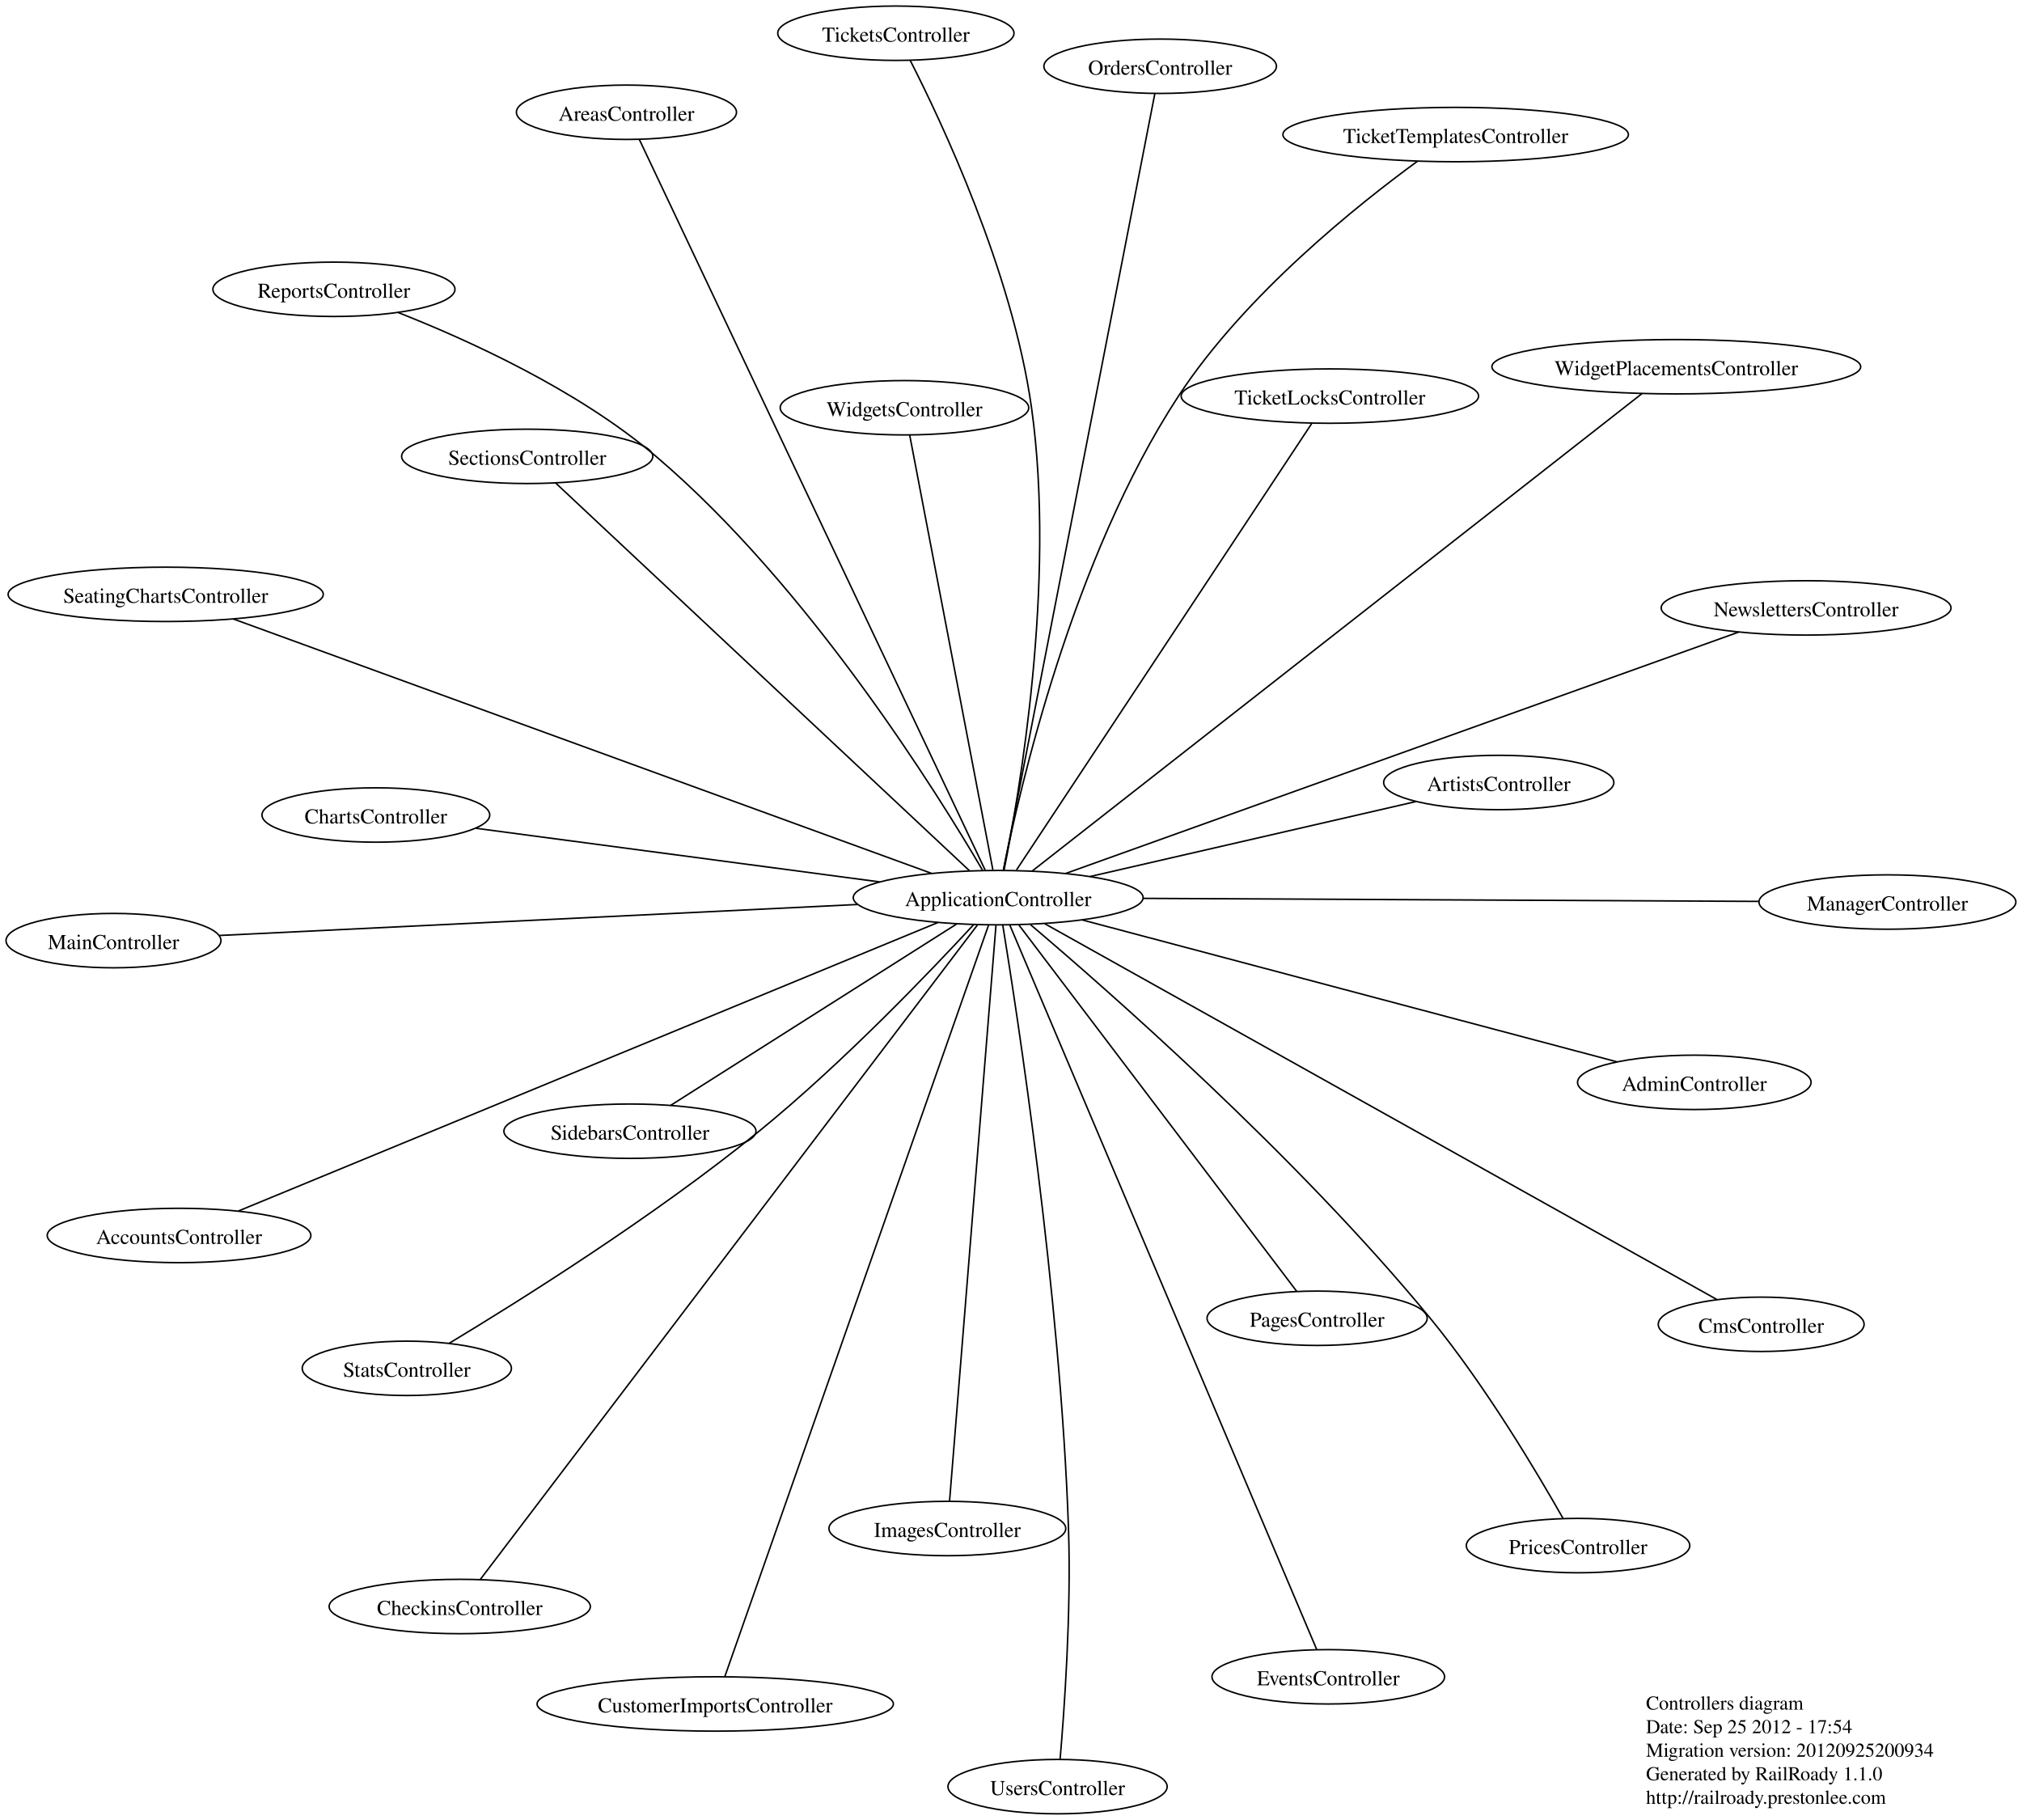
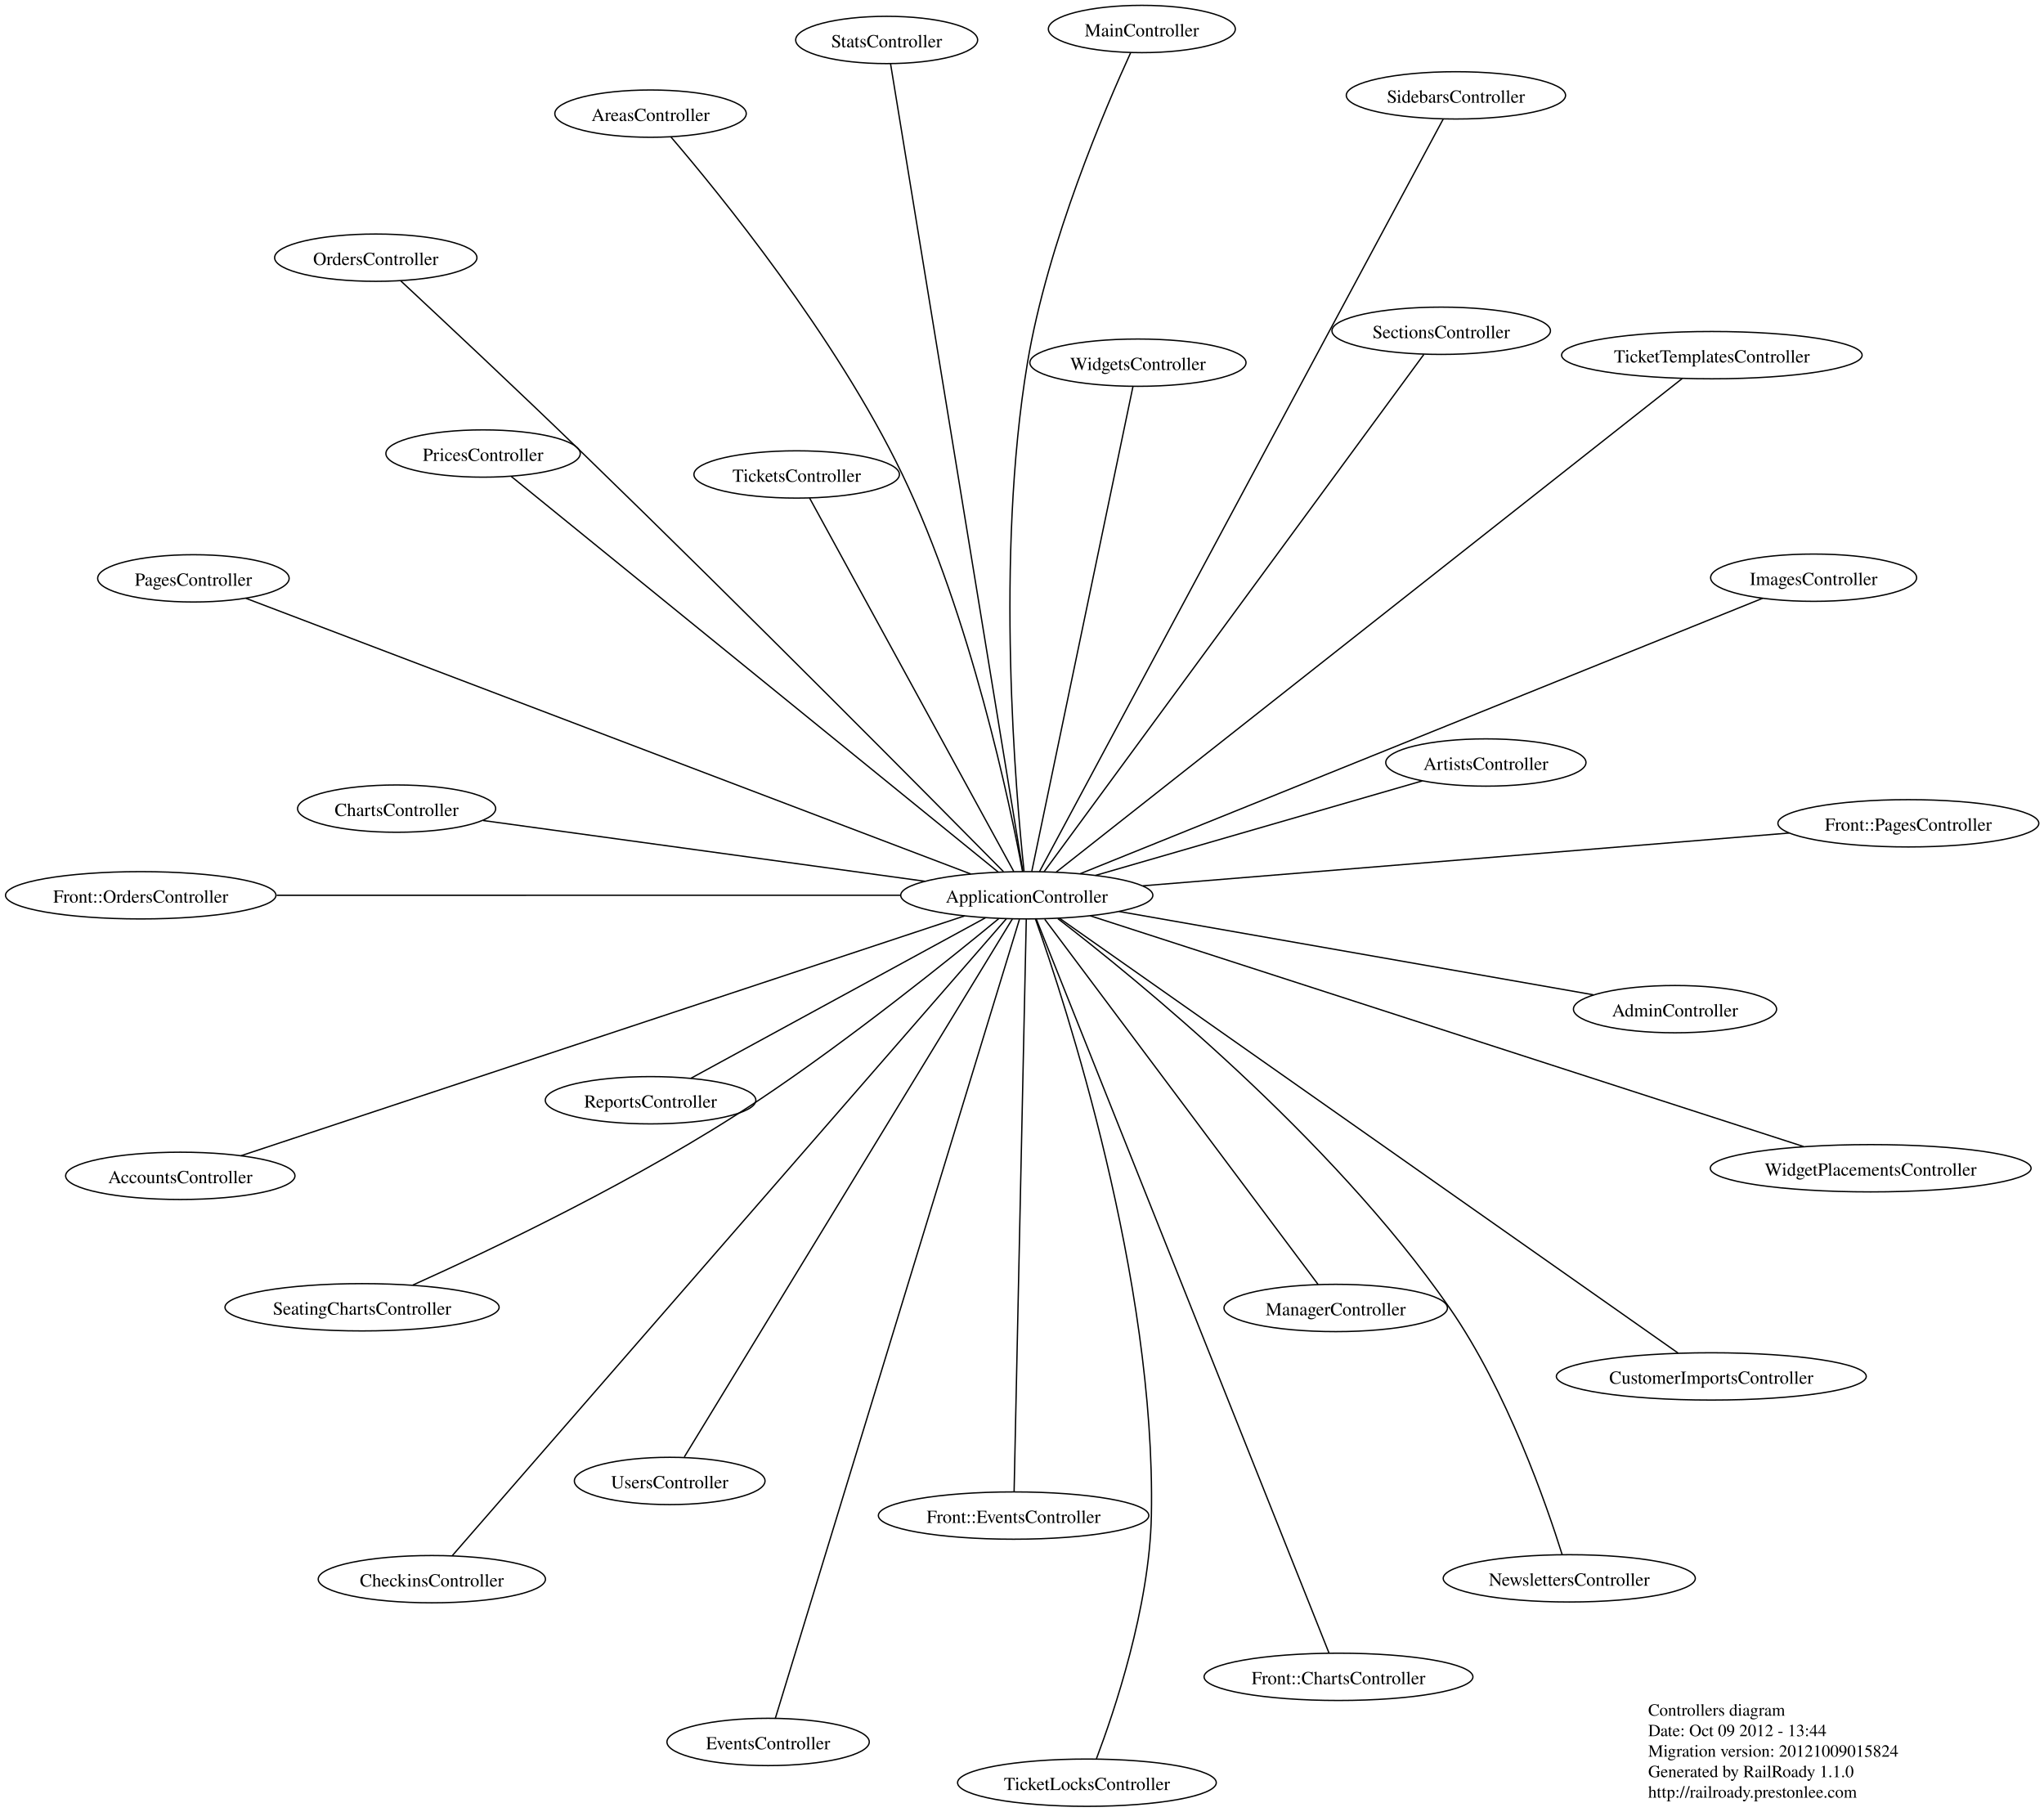
- <svg xmlns="http://www.w3.org/2000/svg" width="1339pt" height="1205pt" viewBox="0.00 0.00 1338.82 1205.01">
-   <g id="graph1" class="graph" transform="scale(1 1) rotate(0) translate(4 1201.01)">
-     <polygon fill="white" stroke="white" points="-4,5 -4,-1201.01 1335.82,-1201.01 1335.82,5 -4,5" />
+ <svg xmlns="http://www.w3.org/2000/svg" width="1556pt" height="1379pt" viewBox="0.00 0.00 1556.20 1379.03">
+   <g id="graph1" class="graph" transform="scale(1 1) rotate(0) translate(4 1375.03)">
+     <polygon fill="white" stroke="white" points="-4,5 -4,-1375.03 1553.2,-1375.03 1553.2,5 -4,5" />
    <g id="node1" class="node">
-       <text text-anchor="start" x="1085.94" y="-69" font-family="Times,serif" font-size="13.00">Controllers diagram</text>
-       <text text-anchor="start" x="1085.94" y="-53.4" font-family="Times,serif" font-size="13.00">Date: Sep 25 2012 - 17:54</text>
-       <text text-anchor="start" x="1085.94" y="-37.8" font-family="Times,serif" font-size="13.00">Migration version: 20120925200934</text>
-       <text text-anchor="start" x="1085.94" y="-22.2" font-family="Times,serif" font-size="13.00">Generated by RailRoady 1.1.0</text>
-       <text text-anchor="start" x="1085.94" y="-6.6" font-family="Times,serif" font-size="13.00">http://railroady.prestonlee.com</text>
+       <text text-anchor="start" x="1250.85" y="-69" font-family="Times,serif" font-size="13.00">Controllers diagram</text>
+       <text text-anchor="start" x="1250.85" y="-53.4" font-family="Times,serif" font-size="13.00">Date: Oct 09 2012 - 13:44</text>
+       <text text-anchor="start" x="1250.85" y="-37.8" font-family="Times,serif" font-size="13.00">Migration version: 20121009015824</text>
+       <text text-anchor="start" x="1250.85" y="-22.2" font-family="Times,serif" font-size="13.00">Generated by RailRoady 1.1.0</text>
+       <text text-anchor="start" x="1250.85" y="-6.6" font-family="Times,serif" font-size="13.00">http://railroady.prestonlee.com</text>
    </g>
    <g id="node2" class="node">
-       <ellipse fill="none" stroke="black" cx="114.478" cy="-382.943" rx="87.305" ry="18" />
-       <text text-anchor="middle" x="114.478" y="-377.343" font-family="Times,serif" font-size="14.00">AccountsController</text>
+       <ellipse fill="none" stroke="black" cx="133.272" cy="-479.974" rx="87.305" ry="18" />
+       <text text-anchor="middle" x="133.272" y="-474.374" font-family="Times,serif" font-size="14.00">AccountsController</text>
    </g>
    <g id="node3" class="node">
-       <ellipse fill="none" stroke="black" cx="1117.91" cy="-484.342" rx="77.333" ry="18" />
-       <text text-anchor="middle" x="1117.91" y="-478.742" font-family="Times,serif" font-size="14.00">AdminController</text>
+       <ellipse fill="none" stroke="black" cx="1271.27" cy="-606.875" rx="77.333" ry="18" />
+       <text text-anchor="middle" x="1271.27" y="-601.275" font-family="Times,serif" font-size="14.00">AdminController</text>
    </g>
    <g id="node4" class="node">
-       <ellipse fill="none" stroke="black" cx="656.927" cy="-606.63" rx="95.984" ry="18" />
-       <text text-anchor="middle" x="656.927" y="-601.03" font-family="Times,serif" font-size="14.00">ApplicationController</text>
+       <ellipse fill="none" stroke="black" cx="777.746" cy="-693.557" rx="95.984" ry="18" />
+       <text text-anchor="middle" x="777.746" y="-687.957" font-family="Times,serif" font-size="14.00">ApplicationController</text>
    </g>
    <g id="edge2" class="edge">
-       <path fill="none" stroke="black" d="M617.039,-590.182C516.479,-548.715 253.523,-440.281 153.692,-399.114" />
+       <path fill="none" stroke="black" d="M730.356,-677.852C610.737,-638.209 297.709,-534.47 179.43,-495.271" />
    </g>
    <g id="edge4" class="edge">
-       <path fill="none" stroke="black" d="M712.532,-591.879C802.691,-567.962 979.456,-521.07 1066.7,-497.925" />
+       <path fill="none" stroke="black" d="M847.931,-681.23C944.532,-664.263 1116.95,-633.98 1209.12,-617.791" />
    </g>
    <g id="node5" class="node">
-       <ellipse fill="none" stroke="black" cx="410.751" cy="-1126.68" rx="72.877" ry="18" />
-       <text text-anchor="middle" x="410.751" y="-1121.08" font-family="Times,serif" font-size="14.00">AreasController</text>
+       <ellipse fill="none" stroke="black" cx="491.289" cy="-1288.6" rx="72.877" ry="18" />
+       <text text-anchor="middle" x="491.289" y="-1283" font-family="Times,serif" font-size="14.00">AreasController</text>
    </g>
    <g id="edge6" class="edge">
-       <path fill="none" stroke="black" d="M648.31,-624.834C610.227,-705.284 457.239,-1028.47 419.298,-1108.63" />
+       <path fill="none" stroke="black" d="M774.517,-711.66C765.156,-761.679 735.289,-905.254 682.968,-1013.99 632.17,-1119.56 542.586,-1229.07 506.745,-1270.92" />
    </g>
    <g id="node6" class="node">
-       <ellipse fill="none" stroke="black" cx="988.409" cy="-682.881" rx="76.228" ry="18" />
-       <text text-anchor="middle" x="988.409" y="-677.281" font-family="Times,serif" font-size="14.00">ArtistsController</text>
+       <ellipse fill="none" stroke="black" cx="1127.27" cy="-794.629" rx="76.228" ry="18" />
+       <text text-anchor="middle" x="1127.27" y="-789.029" font-family="Times,serif" font-size="14.00">ArtistsController</text>
    </g>
    <g id="edge8" class="edge">
-       <path fill="none" stroke="black" d="M717.726,-620.616C779.405,-634.804 874.023,-656.569 933.497,-670.25" />
+       <path fill="none" stroke="black" d="M830.073,-708.689C897.393,-728.156 1013.42,-761.709 1078.81,-780.617" />
    </g>
    <g id="node7" class="node">
-       <ellipse fill="none" stroke="black" cx="244.808" cy="-661.362" rx="75.414" ry="18" />
-       <text text-anchor="middle" x="244.808" y="-655.762" font-family="Times,serif" font-size="14.00">ChartsController</text>
+       <ellipse fill="none" stroke="black" cx="297.966" cy="-759.529" rx="75.414" ry="18" />
+       <text text-anchor="middle" x="297.966" y="-753.929" font-family="Times,serif" font-size="14.00">ChartsController</text>
    </g>
    <g id="edge10" class="edge">
-       <path fill="none" stroke="black" d="M578.44,-617.054C501.022,-627.335 383.994,-642.878 311.102,-652.558" />
+       <path fill="none" stroke="black" d="M700.128,-704.23C606.773,-717.067 451.697,-738.39 363.891,-750.464" />
    </g>
    <g id="node8" class="node">
-       <ellipse fill="none" stroke="black" cx="300.352" cy="-137.262" rx="86.505" ry="18" />
-       <text text-anchor="middle" x="300.352" y="-131.662" font-family="Times,serif" font-size="14.00">CheckinsController</text>
+       <ellipse fill="none" stroke="black" cx="324.78" cy="-172.933" rx="86.505" ry="18" />
+       <text text-anchor="middle" x="324.78" y="-167.333" font-family="Times,serif" font-size="14.00">CheckinsController</text>
    </g>
    <g id="edge12" class="edge">
-       <path fill="none" stroke="black" d="M643.384,-588.804C586.902,-514.455 370.416,-229.489 313.908,-155.107" />
+       <path fill="none" stroke="black" d="M762.154,-675.636C692.46,-595.533 409.866,-270.729 340.307,-190.779" />
    </g>
    <g id="node9" class="node">
-       <ellipse fill="none" stroke="black" cx="1162.19" cy="-324.128" rx="68.161" ry="18" />
-       <text text-anchor="middle" x="1162.19" y="-318.528" font-family="Times,serif" font-size="14.00">CmsController</text>
+       <ellipse fill="none" stroke="black" cx="1298.9" cy="-327.286" rx="117.986" ry="18" />
+       <text text-anchor="middle" x="1298.9" y="-321.686" font-family="Times,serif" font-size="14.00">CustomerImportsController</text>
    </g>
    <g id="edge14" class="edge">
-       <path fill="none" stroke="black" d="M687.773,-589.384C778.619,-538.591 1044.35,-390.014 1133.02,-340.441" />
+       <path fill="none" stroke="black" d="M802.531,-676.138C890.222,-614.508 1185.25,-407.16 1273.66,-345.027" />
    </g>
    <g id="node10" class="node">
-       <ellipse fill="none" stroke="black" cx="469.537" cy="-72.74" rx="117.986" ry="18" />
-       <text text-anchor="middle" x="469.537" y="-67.14" font-family="Times,serif" font-size="14.00">CustomerImportsController</text>
+       <ellipse fill="none" stroke="black" cx="580.798" cy="-49.017" rx="77.02" ry="18" />
+       <text text-anchor="middle" x="580.798" y="-43.417" font-family="Times,serif" font-size="14.00">EventsController</text>
    </g>
    <g id="edge16" class="edge">
-       <path fill="none" stroke="black" d="M650.585,-588.561C621.911,-506.867 504.548,-172.49 475.877,-90.805" />
+       <path fill="none" stroke="black" d="M772.169,-675.306C743.686,-582.092 614.695,-159.947 586.327,-67.109" />
    </g>
    <g id="node11" class="node">
-       <ellipse fill="none" stroke="black" cx="875.519" cy="-90.713" rx="77.02" ry="18" />
-       <text text-anchor="middle" x="875.519" y="-85.113" font-family="Times,serif" font-size="14.00">EventsController</text>
+       <ellipse fill="none" stroke="black" cx="1015.07" cy="-98.587" rx="102.353" ry="18" />
+       <text text-anchor="middle" x="1015.07" y="-92.987" font-family="Times,serif" font-size="14.00">Front::ChartsController</text>
    </g>
    <g id="edge18" class="edge">
-       <path fill="none" stroke="black" d="M664.578,-588.571C698.394,-508.761 834.24,-188.141 867.93,-108.626" />
+       <path fill="none" stroke="black" d="M784.978,-675.426C820.129,-587.302 972.868,-204.384 1007.89,-116.576" />
    </g>
    <g id="node12" class="node">
-       <ellipse fill="none" stroke="black" cx="623.263" cy="-188.905" rx="78.424" ry="18" />
-       <text text-anchor="middle" x="623.263" y="-183.305" font-family="Times,serif" font-size="14.00">ImagesController</text>
+       <ellipse fill="none" stroke="black" cx="767.698" cy="-221.359" rx="102.959" ry="18" />
+       <text text-anchor="middle" x="767.698" y="-215.759" font-family="Times,serif" font-size="14.00">Front::EventsController</text>
    </g>
    <g id="edge20" class="edge">
-       <path fill="none" stroke="black" d="M655.459,-588.413C649.916,-519.633 630.295,-276.16 624.739,-207.218" />
+       <path fill="none" stroke="black" d="M777.358,-675.336C775.759,-600.167 769.682,-314.594 768.085,-239.527" />
    </g>
    <g id="node13" class="node">
-       <ellipse fill="none" stroke="black" cx="71.057" cy="-578.182" rx="71.171" ry="18" />
-       <text text-anchor="middle" x="71.057" y="-572.582" font-family="Times,serif" font-size="14.00">MainController</text>
+       <ellipse fill="none" stroke="black" cx="103.15" cy="-693.55" rx="102.952" ry="18" />
+       <text text-anchor="middle" x="103.15" y="-687.95" font-family="Times,serif" font-size="14.00">Front::OrdersController</text>
    </g>
    <g id="edge22" class="edge">
-       <path fill="none" stroke="black" d="M563.77,-602.107C446.25,-596.4 246.796,-586.715 141.306,-581.593" />
+       <path fill="none" stroke="black" d="M681.451,-693.556C555.585,-693.555 335.995,-693.552 206.66,-693.551" />
    </g>
    <g id="node14" class="node">
-       <ellipse fill="none" stroke="black" cx="1245.8" cy="-603.728" rx="85.072" ry="18" />
-       <text text-anchor="middle" x="1245.8" y="-598.128" font-family="Times,serif" font-size="14.00">ManagerController</text>
+       <ellipse fill="none" stroke="black" cx="1448.93" cy="-748.352" rx="99.328" ry="18" />
+       <text text-anchor="middle" x="1448.93" y="-742.752" font-family="Times,serif" font-size="14.00">Front::PagesController</text>
    </g>
    <g id="edge24" class="edge">
-       <path fill="none" stroke="black" d="M753.179,-606.156C866.336,-605.598 1052.38,-604.681 1160.55,-604.148" />
+       <path fill="none" stroke="black" d="M866.181,-700.777C993.973,-711.21 1229.06,-730.402 1358.15,-740.941" />
    </g>
    <g id="node15" class="node">
-       <ellipse fill="none" stroke="black" cx="1191.94" cy="-798.493" rx="95.977" ry="18" />
-       <text text-anchor="middle" x="1191.94" y="-792.893" font-family="Times,serif" font-size="14.00">NewslettersController</text>
+       <ellipse fill="none" stroke="black" cx="1376.8" cy="-935.323" rx="78.424" ry="18" />
+       <text text-anchor="middle" x="1376.8" y="-929.723" font-family="Times,serif" font-size="14.00">ImagesController</text>
    </g>
    <g id="edge26" class="edge">
-       <path fill="none" stroke="black" d="M701.621,-622.658C802.454,-658.819 1046.66,-746.394 1147.37,-782.511" />
+       <path fill="none" stroke="black" d="M818.45,-709.985C928.397,-754.356 1230.3,-876.197 1338,-919.662" />
    </g>
    <g id="node16" class="node">
-       <ellipse fill="none" stroke="black" cx="764.19" cy="-1157.14" rx="77.013" ry="18" />
-       <text text-anchor="middle" x="764.19" y="-1151.54" font-family="Times,serif" font-size="14.00">OrdersController</text>
+       <ellipse fill="none" stroke="black" cx="865.343" cy="-1353.03" rx="71.171" ry="18" />
+       <text text-anchor="middle" x="865.343" y="-1347.43" font-family="Times,serif" font-size="14.00">MainController</text>
    </g>
    <g id="edge28" class="edge">
-       <path fill="none" stroke="black" d="M660.435,-624.634C676.664,-707.929 744.367,-1055.4 760.655,-1138.99" />
+       <path fill="none" stroke="black" d="M775.648,-711.912C769.52,-769.472 753.584,-951.372 778.242,-1098.84 793.628,-1190.87 838.135,-1294.25 856.871,-1335.08" />
    </g>
    <g id="node17" class="node">
-       <ellipse fill="none" stroke="black" cx="868.126" cy="-328.124" rx="72.891" ry="18" />
-       <text text-anchor="middle" x="868.126" y="-322.524" font-family="Times,serif" font-size="14.00">PagesController</text>
+       <ellipse fill="none" stroke="black" cx="1012.95" cy="-379.386" rx="85.072" ry="18" />
+       <text text-anchor="middle" x="1012.95" y="-373.786" font-family="Times,serif" font-size="14.00">ManagerController</text>
    </g>
    <g id="edge30" class="edge">
-       <path fill="none" stroke="black" d="M670.46,-588.785C708.606,-538.481 816.697,-395.943 854.706,-345.821" />
+       <path fill="none" stroke="black" d="M791.408,-675.308C833.076,-619.65 958.215,-452.494 999.54,-397.294" />
    </g>
    <g id="node18" class="node">
-       <ellipse fill="none" stroke="black" cx="1040.92" cy="-177.603" rx="73.996" ry="18" />
-       <text text-anchor="middle" x="1040.92" y="-172.003" font-family="Times,serif" font-size="14.00">PricesController</text>
+       <ellipse fill="none" stroke="black" cx="1190.76" cy="-173.56" rx="95.977" ry="18" />
+       <text text-anchor="middle" x="1190.76" y="-167.96" font-family="Times,serif" font-size="14.00">NewslettersController</text>
    </g>
    <g id="edge32" class="edge">
-       <path fill="none" stroke="black" d="M678.248,-588.817C728.015,-546.641 854.336,-436.1 942.985,-328.198 979.611,-283.617 1014.45,-224.824 1030.95,-195.641" />
+       <path fill="none" stroke="black" d="M801.364,-675.812C859.037,-631.469 1008.94,-509.976 1099.59,-379.502 1143.43,-316.404 1173.69,-228.835 1185.38,-191.537" />
    </g>
    <g id="node19" class="node">
-       <ellipse fill="none" stroke="black" cx="217.044" cy="-1009.45" rx="80.159" ry="18" />
-       <text text-anchor="middle" x="217.044" y="-1003.85" font-family="Times,serif" font-size="14.00">ReportsController</text>
+       <ellipse fill="none" stroke="black" cx="282.104" cy="-1178.94" rx="77.013" ry="18" />
+       <text text-anchor="middle" x="282.104" y="-1173.34" font-family="Times,serif" font-size="14.00">OrdersController</text>
    </g>
    <g id="edge34" class="edge">
-       <path fill="none" stroke="black" d="M646.53,-624.848C617.628,-674.236 531.723,-812.749 430.085,-899.018 377.997,-943.23 305.214,-976.115 259.629,-994.042" />
+       <path fill="none" stroke="black" d="M759.953,-711.597C709.937,-762.236 563.659,-909.844 439.722,-1030.03 390.267,-1077.99 330.974,-1133.47 301.18,-1161.22" />
    </g>
    <g id="node20" class="node">
-       <ellipse fill="none" stroke="black" cx="105.628" cy="-807.47" rx="104.364" ry="18" />
-       <text text-anchor="middle" x="105.628" y="-801.87" font-family="Times,serif" font-size="14.00">SeatingChartsController</text>
+       <ellipse fill="none" stroke="black" cx="143.247" cy="-934.821" rx="72.891" ry="18" />
+       <text text-anchor="middle" x="143.247" y="-929.221" font-family="Times,serif" font-size="14.00">PagesController</text>
    </g>
    <g id="edge36" class="edge">
-       <path fill="none" stroke="black" d="M612.744,-622.726C509.645,-660.285 254.088,-753.385 150.406,-791.157" />
+       <path fill="none" stroke="black" d="M735.129,-709.762C618.707,-754.03 296.445,-876.568 183.214,-919.623" />
    </g>
    <g id="node21" class="node">
-       <ellipse fill="none" stroke="black" cx="345.035" cy="-898.834" rx="83.181" ry="18" />
-       <text text-anchor="middle" x="345.035" y="-893.234" font-family="Times,serif" font-size="14.00">SectionsController</text>
+       <ellipse fill="none" stroke="black" cx="363.795" cy="-1029.85" rx="73.996" ry="18" />
+       <text text-anchor="middle" x="363.795" y="-1024.25" font-family="Times,serif" font-size="14.00">PricesController</text>
    </g>
    <g id="edge38" class="edge">
-       <path fill="none" stroke="black" d="M637.886,-624.469C582.073,-676.759 419.32,-829.238 363.826,-881.228" />
+       <path fill="none" stroke="black" d="M756.073,-711.164C684.54,-769.276 456.472,-954.556 385.253,-1012.41" />
    </g>
    <g id="node22" class="node">
-       <ellipse fill="none" stroke="black" cx="413.07" cy="-451.994" rx="83.481" ry="18" />
-       <text text-anchor="middle" x="413.07" y="-446.394" font-family="Times,serif" font-size="14.00">SidebarsController</text>
+       <ellipse fill="none" stroke="black" cx="491.307" cy="-537.521" rx="80.159" ry="18" />
+       <text text-anchor="middle" x="491.307" y="-531.921" font-family="Times,serif" font-size="14.00">ReportsController</text>
    </g>
    <g id="edge40" class="edge">
-       <path fill="none" stroke="black" d="M629.427,-589.192C582.344,-559.335 486.855,-498.783 440.097,-469.133" />
+       <path fill="none" stroke="black" d="M746.272,-676.412C690.902,-646.249 576.752,-584.067 521.964,-554.221" />
    </g>
    <g id="node23" class="node">
-       <ellipse fill="none" stroke="black" cx="265.311" cy="-294.97" rx="69.266" ry="18" />
-       <text text-anchor="middle" x="265.311" y="-289.37" font-family="Times,serif" font-size="14.00">StatsController</text>
+       <ellipse fill="none" stroke="black" cx="271.653" cy="-379.914" rx="104.364" ry="18" />
+       <text text-anchor="middle" x="271.653" y="-374.314" font-family="Times,serif" font-size="14.00">SeatingChartsController</text>
    </g>
    <g id="edge42" class="edge">
-       <path fill="none" stroke="black" d="M640.774,-588.872C613.141,-558.962 554.371,-497.368 498.657,-452.033 428.772,-395.166 338.417,-338.687 293.396,-311.574" />
+       <path fill="none" stroke="black" d="M756.38,-675.757C719.957,-645.752 643.042,-583.853 573.678,-537.566 484.134,-477.812 369.257,-423.338 310.326,-396.839" />
    </g>
    <g id="node24" class="node">
-       <ellipse fill="none" stroke="black" cx="876.565" cy="-938.743" rx="98.491" ry="18" />
-       <text text-anchor="middle" x="876.565" y="-933.143" font-family="Times,serif" font-size="14.00">TicketLocksController</text>
+       <ellipse fill="none" stroke="black" cx="1093.26" cy="-1123.3" rx="83.181" ry="18" />
+       <text text-anchor="middle" x="1093.26" y="-1117.7" font-family="Times,serif" font-size="14.00">SectionsController</text>
    </g>
    <g id="edge44" class="edge">
-       <path fill="none" stroke="black" d="M669.048,-624.959C707.449,-683.024 826.133,-862.484 864.481,-920.471" />
+       <path fill="none" stroke="black" d="M790.901,-711.475C842.217,-781.369 1028.63,-1035.27 1080.05,-1105.3" />
    </g>
    <g id="node25" class="node">
-       <ellipse fill="none" stroke="black" cx="959.864" cy="-1111.91" rx="114.412" ry="18" />
-       <text text-anchor="middle" x="959.864" y="-1106.31" font-family="Times,serif" font-size="14.00">TicketTemplatesController</text>
+       <ellipse fill="none" stroke="black" cx="1104.47" cy="-1302.51" rx="83.481" ry="18" />
+       <text text-anchor="middle" x="1104.47" y="-1296.91" font-family="Times,serif" font-size="14.00">SidebarsController</text>
    </g>
    <g id="edge46" class="edge">
-       <path fill="none" stroke="black" d="M660.352,-624.892C670.81,-677.309 705.985,-831.347 776.304,-938.727 820.349,-1005.98 895.564,-1065.8 934.634,-1094.29" />
+       <path fill="none" stroke="black" d="M787.403,-711.569C819.055,-770.604 922.545,-963.614 1008.2,-1123.23 1039.86,-1182.22 1077.4,-1252.11 1094.77,-1284.44" />
    </g>
    <g id="node26" class="node">
-       <ellipse fill="none" stroke="black" cx="589.167" cy="-1179.01" rx="78.23" ry="18" />
-       <text text-anchor="middle" x="589.167" y="-1173.41" font-family="Times,serif" font-size="14.00">TicketsController</text>
+       <ellipse fill="none" stroke="black" cx="671.058" cy="-1344.68" rx="69.266" ry="18" />
+       <text text-anchor="middle" x="671.058" y="-1339.08" font-family="Times,serif" font-size="14.00">StatsController</text>
    </g>
    <g id="edge48" class="edge">
-       <path fill="none" stroke="black" d="M660.761,-624.668C670.684,-673.985 695.325,-815.134 678.983,-931.172 666.282,-1021.36 619.055,-1121.09 598.653,-1161.03" />
+       <path fill="none" stroke="black" d="M774.781,-711.652C759.451,-805.208 689.303,-1233.32 674.008,-1326.67" />
    </g>
    <g id="node27" class="node">
-       <ellipse fill="none" stroke="black" cx="696.245" cy="-18" rx="72.583" ry="18" />
-       <text text-anchor="middle" x="696.245" y="-12.4" font-family="Times,serif" font-size="14.00">UsersController</text>
+       <ellipse fill="none" stroke="black" cx="823.531" cy="-18" rx="98.491" ry="18" />
+       <text text-anchor="middle" x="823.531" y="-12.4" font-family="Times,serif" font-size="14.00">TicketLocksController</text>
    </g>
    <g id="edge50" class="edge">
-       <path fill="none" stroke="black" d="M659.974,-588.383C669.459,-530.279 698.141,-344.275 703.479,-188.96 705.392,-133.292 700.622,-67.459 697.932,-36.214" />
+       <path fill="none" stroke="black" d="M784.376,-675.373C806.479,-612.991 876.06,-401.583 872.603,-221.46 871.257,-151.345 844.049,-71.309 830.739,-36.162" />
    </g>
    <g id="node28" class="node">
-       <ellipse fill="none" stroke="black" cx="1105.98" cy="-958.18" rx="122.129" ry="18" />
-       <text text-anchor="middle" x="1105.98" y="-952.58" font-family="Times,serif" font-size="14.00">WidgetPlacementsController</text>
+       <ellipse fill="none" stroke="black" cx="1299.32" cy="-1104.74" rx="114.412" ry="18" />
+       <text text-anchor="middle" x="1299.32" y="-1099.14" font-family="Times,serif" font-size="14.00">TicketTemplatesController</text>
    </g>
    <g id="edge52" class="edge">
-       <path fill="none" stroke="black" d="M679.503,-624.305C756.246,-684.384 1006.55,-880.337 1083.36,-940.47" />
+       <path fill="none" stroke="black" d="M800.157,-711.225C885.658,-778.629 1190.84,-1019.22 1276.7,-1086.9" />
    </g>
    <g id="node29" class="node">
-       <ellipse fill="none" stroke="black" cx="594.856" cy="-931.015" rx="82.295" ry="18" />
-       <text text-anchor="middle" x="594.856" y="-925.415" font-family="Times,serif" font-size="14.00">WidgetsController</text>
+       <ellipse fill="none" stroke="black" cx="602.55" cy="-1013.92" rx="78.23" ry="18" />
+       <text text-anchor="middle" x="602.55" y="-1008.32" font-family="Times,serif" font-size="14.00">TicketsController</text>
    </g>
    <g id="edge54" class="edge">
-       <path fill="none" stroke="black" d="M653.412,-625C642.487,-682.095 609.205,-856.027 598.332,-912.847" />
+       <path fill="none" stroke="black" d="M767.824,-711.699C736.988,-768.086 643.049,-939.859 612.362,-995.973" />
+     </g>
+     <g id="node30" class="node">
+       <ellipse fill="none" stroke="black" cx="505.871" cy="-247.709" rx="72.583" ry="18" />
+       <text text-anchor="middle" x="505.871" y="-242.109" font-family="Times,serif" font-size="14.00">UsersController</text>
+     </g>
+     <g id="edge56" class="edge">
+       <path fill="none" stroke="black" d="M766.751,-675.527C722.941,-603.683 561.057,-338.209 517.002,-265.963" />
+     </g>
+     <g id="node31" class="node">
+       <ellipse fill="none" stroke="black" cx="1420.24" cy="-485.754" rx="122.129" ry="18" />
+       <text text-anchor="middle" x="1420.24" y="-480.154" font-family="Times,serif" font-size="14.00">WidgetPlacementsController</text>
+     </g>
+     <g id="edge58" class="edge">
+       <path fill="none" stroke="black" d="M826.037,-677.938C944.375,-639.663 1247.98,-541.467 1369.16,-502.272" />
+     </g>
+     <g id="node32" class="node">
+       <ellipse fill="none" stroke="black" cx="862.368" cy="-1099.02" rx="82.295" ry="18" />
+       <text text-anchor="middle" x="862.368" y="-1093.42" font-family="Times,serif" font-size="14.00">WidgetsController</text>
+     </g>
+     <g id="edge60" class="edge">
+       <path fill="none" stroke="black" d="M781.546,-711.767C795.6,-779.107 844.542,-1013.61 858.578,-1080.86" />
    </g>
  </g>
</svg>
